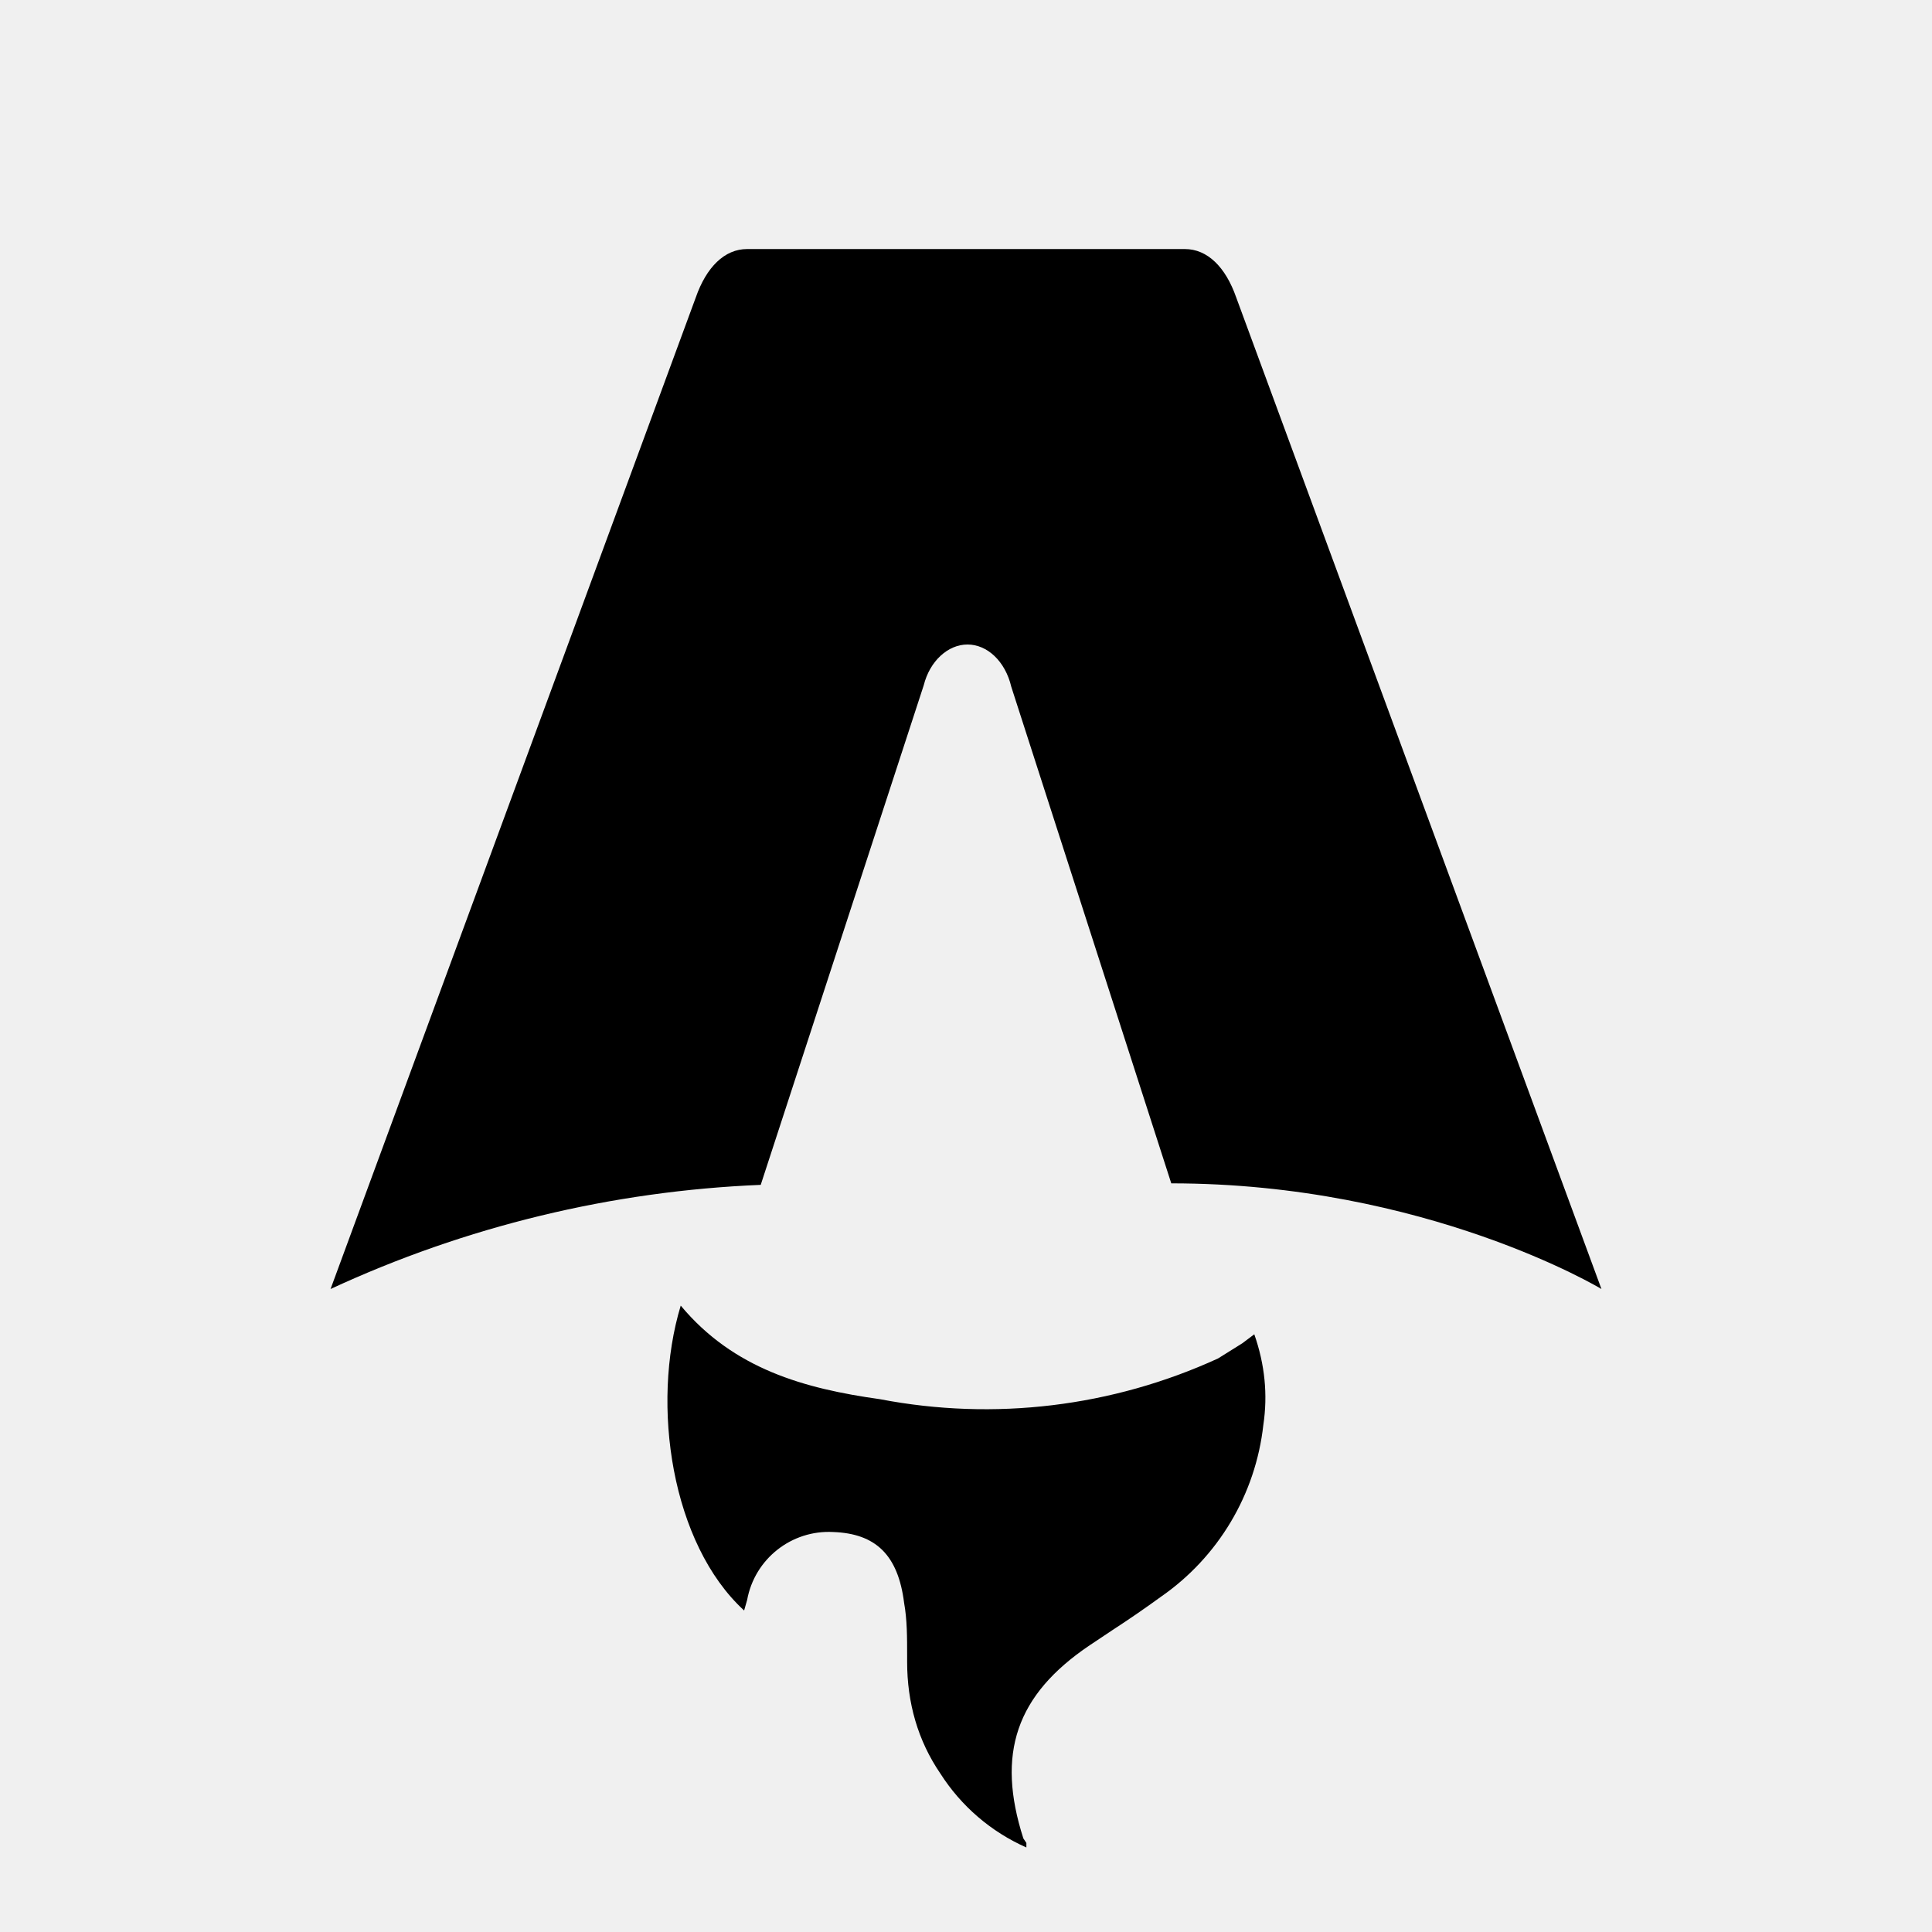
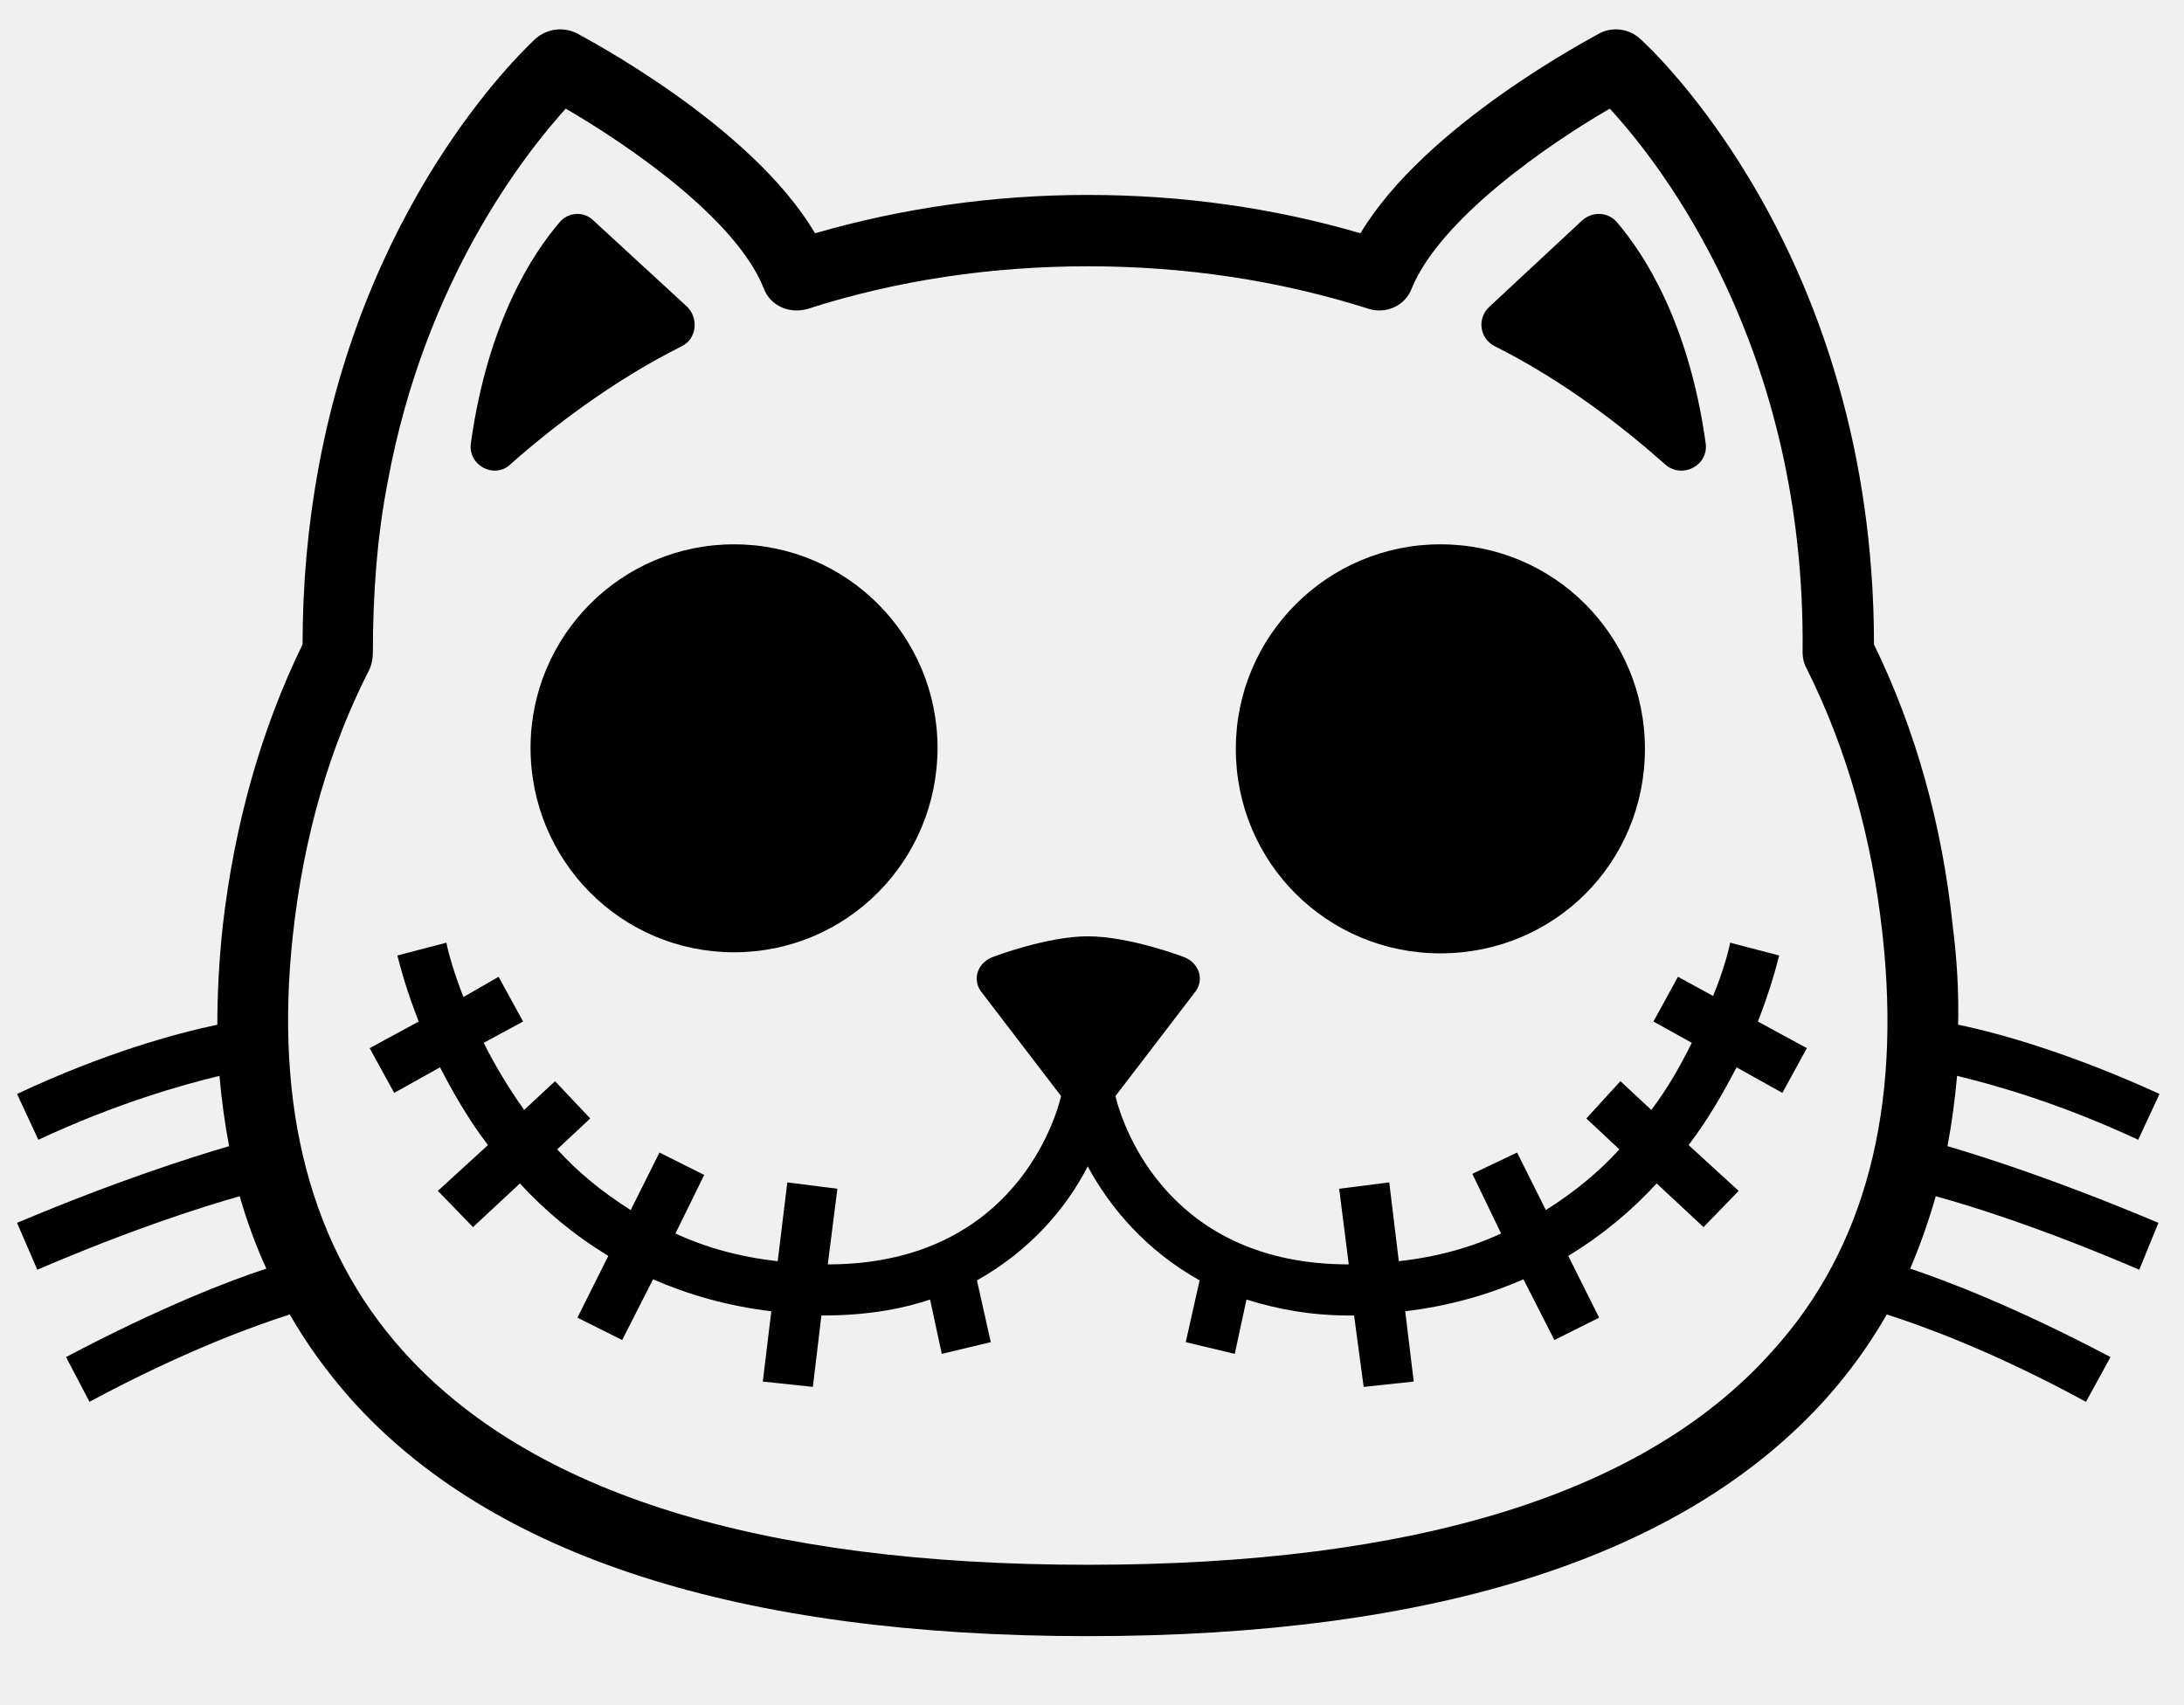
- <svg xmlns="http://www.w3.org/2000/svg" fill="none" viewBox="0 0 128 128">
-   <path d="M50.4 78.5a75.1 75.1 0 0 0-28.5 6.9l24.2-65.7c.7-2 1.9-3.2 3.4-3.2h29c1.5 0 2.7 1.2 3.4 3.2l24.2 65.7s-11.6-7-28.5-7L67 45.5c-.4-1.7-1.6-2.8-2.9-2.8-1.3 0-2.5 1.1-2.9 2.7L50.4 78.5Zm-1.1 28.2Zm-4.2-20.2c-2 6.6-.6 15.8 4.2 20.2a17.5 17.5 0 0 1 .2-.7 5.5 5.5 0 0 1 5.7-4.5c2.8.1 4.3 1.5 4.7 4.7.2 1.1.2 2.3.2 3.5v.4c0 2.7.7 5.2 2.2 7.4a13 13 0 0 0 5.7 4.9v-.3l-.2-.3c-1.8-5.6-.5-9.5 4.4-12.8l1.5-1a73 73 0 0 0 3.2-2.2 16 16 0 0 0 6.8-11.4c.3-2 .1-4-.6-6l-.8.6-1.6 1a37 37 0 0 1-22.4 2.7c-5-.7-9.7-2-13.2-6.2Z" />
+ <svg xmlns="http://www.w3.org/2000/svg" version="1.2" viewBox="0 0 205 160" width="205" height="160">
  <style>
-         path { fill: #000; }
-         @media (prefers-color-scheme: dark) {
-             path { fill: #FFF; }
-         }
-     </style>
+ 		.s0 { fill: #000000 } 
+ 	</style>
+   <path id="Layer" class="s0" d="m167 89.7l-4.6-1.2c-0.2 1-0.7 2.8-1.6 5l-3.3-1.8-2.3 4.2 3.6 2c-1 2-2.2 4.2-3.8 6.3l-2.9-2.7-3.2 3.5 3.1 2.9c-1.9 2.1-4.2 4-6.9 5.7l-2.7-5.4-4.2 2 2.7 5.6c-2.8 1.3-6 2.2-9.6 2.6l-0.9-7.4-4.7 0.6 0.9 7.1c-16.6 0-21.1-12.5-21.9-15.8l7.5-9.8c0.9-1.2 0.3-2.8-1.2-3.3 0 0-5-1.9-8.9-1.9-3.8 0-8.8 1.9-8.8 1.9-1.5 0.5-2.1 2.1-1.2 3.3l7.5 9.8c-0.8 3.3-5.3 15.8-21.9 15.8l0.9-7.1-4.7-0.6-0.9 7.4c-3.6-0.4-6.8-1.3-9.6-2.6l2.7-5.5-4.2-2.1-2.7 5.4c-2.7-1.7-5-3.6-6.9-5.7l3.1-2.9-3.3-3.5-2.9 2.7c-1.5-2.1-2.8-4.3-3.8-6.3l3.7-2-2.3-4.2-3.3 1.9c-0.9-2.3-1.4-4.1-1.6-5.1l-4.6 1.2c0.3 1.2 0.9 3.4 2 6.2l-4.6 2.5 2.3 4.2 4.3-2.4c1.2 2.3 2.6 4.8 4.5 7.3l-4.7 4.3 3.3 3.4 4.4-4.1c2.3 2.5 5 4.8 8.3 6.8l-2.9 5.8 4.2 2.1 2.9-5.7c3.2 1.4 6.9 2.5 11.1 3l-0.8 6.6 4.7 0.5 0.8-6.7c3.9 0 7.2-0.5 10.2-1.5l1.1 5.1 4.6-1.1-1.3-5.8c5-2.8 8.4-6.8 10.4-10.7 2.1 3.9 5.5 7.9 10.5 10.7l-1.3 5.8 4.6 1.1 1.1-5.1c2.9 0.9 6 1.5 9.7 1.5q0.2 0 0.4 0l0.9 6.7 4.7-0.5-0.8-6.6c4.2-0.5 7.9-1.6 11.1-3l2.9 5.7 4.2-2.1-2.9-5.8c3.3-2 6-4.3 8.3-6.8l4.4 4.1 3.3-3.4-4.7-4.3c1.9-2.5 3.3-5 4.5-7.3l4.3 2.4 2.3-4.2-4.6-2.5c1.1-2.8 1.7-5 2-6.2z" />
+   <path id="Layer" fill-rule="evenodd" class="s0" d="m183.6 101q0 0 0 0 0 0 0 0zm0.1 0q-0.3 3.4-0.9 6.6c3.7 1.1 10.3 3.2 19.8 7.2l-1.8 4.4c-9.1-3.9-15.5-5.9-19.1-6.9q-1 3.5-2.4 6.8c3.3 1.1 9.9 3.6 18.8 8.3l-2.3 4.2c-9.2-5-15.9-7.3-18.7-8.2q-2.4 4.2-5.7 7.9c-13.3 14.8-36.6 22.3-69.3 22.3-32.7 0-56-7.5-69.2-22.3-2.2-2.5-4.1-5.1-5.7-7.9-2.8 0.9-9.5 3.2-18.8 8.2l-2.2-4.2c8.9-4.7 15.4-7.2 18.8-8.3q-1.5-3.3-2.5-6.8c-3.5 1-9.9 3-19 6.9l-1.9-4.4c9.5-4 16.2-6.1 19.9-7.2q-0.6-3.2-0.9-6.6c-3.7 0.9-9.7 2.6-17 6l-2-4.3c8.3-3.9 15-5.7 18.8-6.5q0-4.5 0.5-9.2c1.1-9.6 3.6-18.5 7.5-26.5 0-5.6 0.5-11.2 1.5-16.6 4.8-26.1 19.8-39.7 20.4-40.3 1.1-0.9 2.5-1.1 3.8-0.5 0.7 0.4 16.4 8.6 22.4 18.8 8.3-2.4 16.9-3.6 25.6-3.6 8.8 0 17.4 1.2 25.6 3.6 6.1-10.2 21.8-18.4 22.5-18.8 1.2-0.6 2.7-0.4 3.7 0.5 0.9 0.8 22 20.1 22 56.9 3.9 8 6.4 16.9 7.4 26.5q0.6 4.7 0.5 9.2c3.9 0.8 10.6 2.7 18.9 6.5l-2 4.3c-7.3-3.4-13.3-5.1-17-6zm-7-13.3c-1-9.1-3.4-17.5-7.1-24.9q-0.4-0.7-0.4-1.6c0.3-28.5-13.3-45.8-18.1-51-5.7 3.3-15.9 10.3-18.6 16.9-0.6 1.6-2.4 2.4-4 1.9-8.5-2.7-17.3-4-26.4-4-9 0-17.9 1.3-26.3 4-1.7 0.5-3.5-0.3-4.1-1.9-2.6-6.6-12.9-13.6-18.6-16.9-3.7 4.1-13.2 16-16.7 35-1 5.1-1.4 10.6-1.4 16q0 0.9-0.3 1.6c-3.8 7.4-6.2 15.8-7.2 24.9-1.8 16.3 1.7 29.5 10.3 39.1 12 13.4 33.6 20.1 64.3 20.1 30.8 0 52.4-6.7 64.3-20.1 8.7-9.6 12.1-22.8 10.3-39.1z" />
+   <path id="Layer" class="s0" d="m140.3 32.5c6.6 3.3 12.3 7.8 16 11.1 1.6 1.4 4.1 0.1 3.8-2-1.6-11.5-5.9-17.9-8.3-20.7-0.8-1-2.3-1.1-3.3-0.2l-8.7 8.1c-1.2 1.1-0.9 3 0.5 3.7z" />
+   <path id="Layer" class="s0" d="m47.9 43.6c3.7-3.3 9.5-7.8 16.1-11.1 1.4-0.7 1.6-2.6 0.5-3.7l-8.8-8.1c-0.9-0.9-2.4-0.8-3.2 0.2-2.4 2.8-6.7 9.2-8.3 20.7-0.3 2.1 2.2 3.4 3.7 2z" />
+   <path id="Layer" class="s0" d="m135.2 89.5c-10.6 0-19.2-8.5-19.2-19.2 0-10.6 8.6-19.2 19.2-19.2 10.7 0 19.2 8.6 19.2 19.2 0 10.7-8.5 19.2-19.2 19.2z" />
+   <path id="Layer" class="s0" d="m68.9 89.4c-10.6 0-19.1-8.6-19.1-19.2 0-10.5 8.5-19.1 19.1-19.1 10.6 0 19.1 8.6 19.1 19.1 0 10.6-8.5 19.2-19.1 19.2z" />
</svg>
